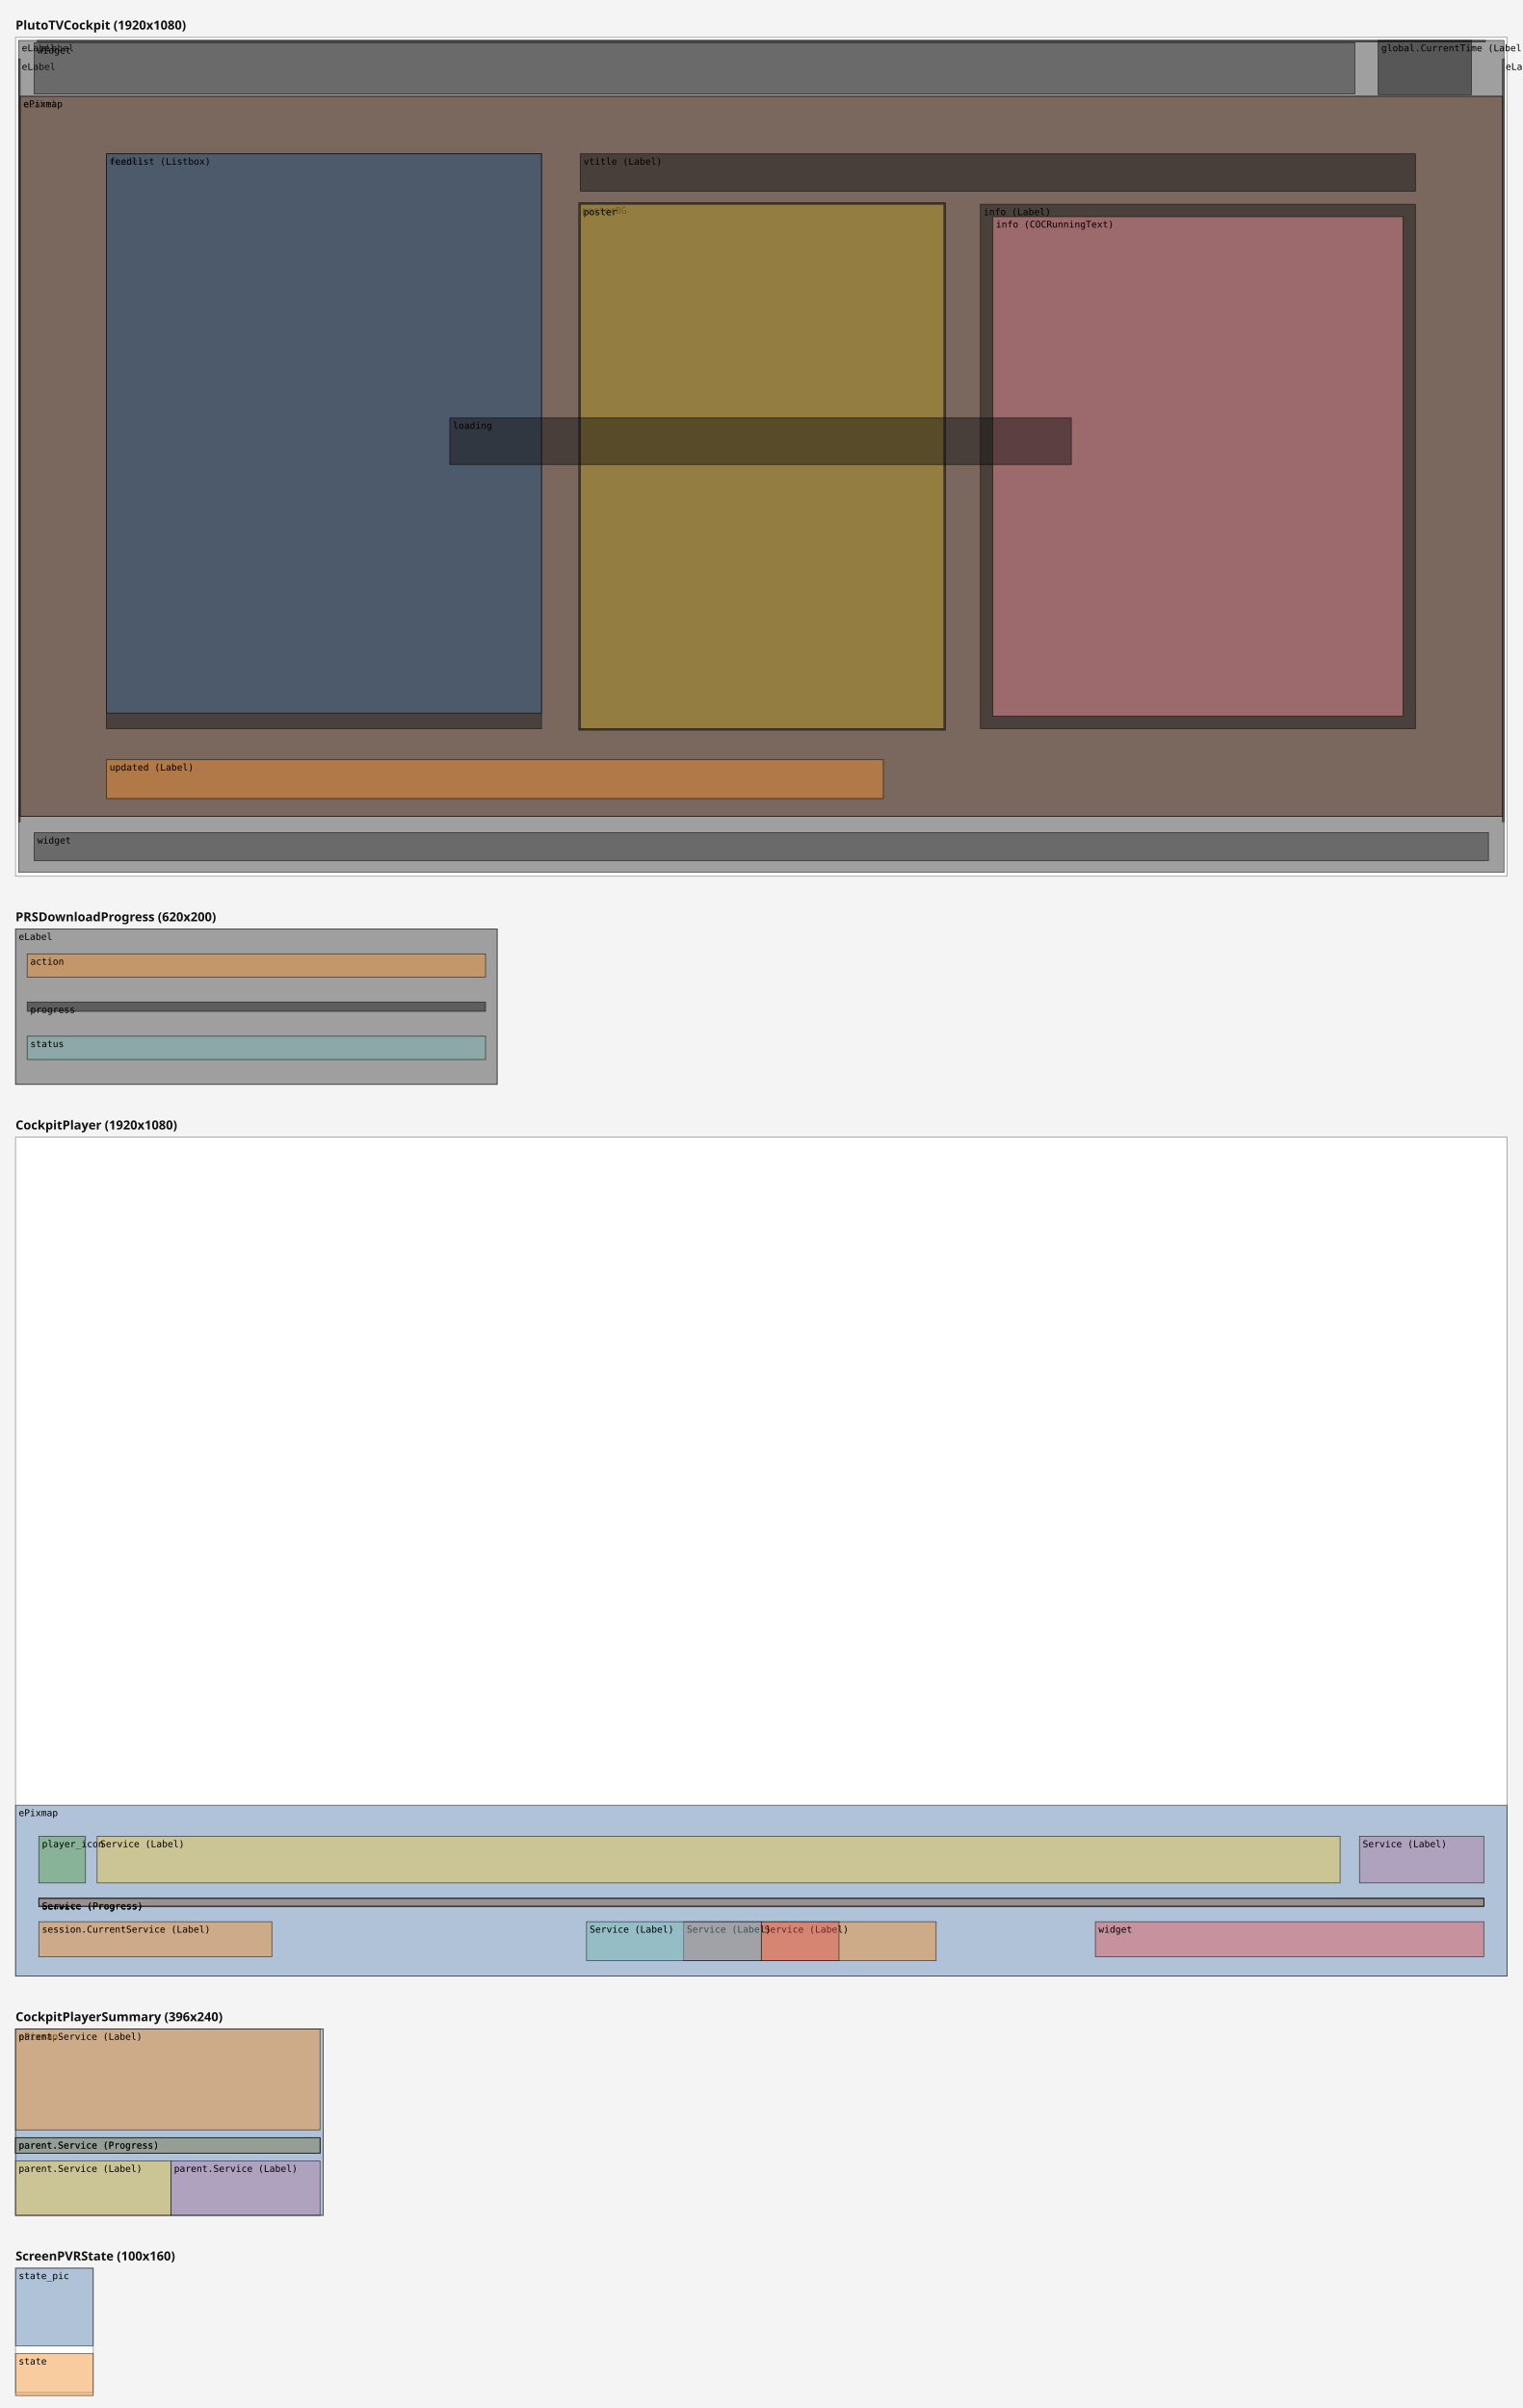
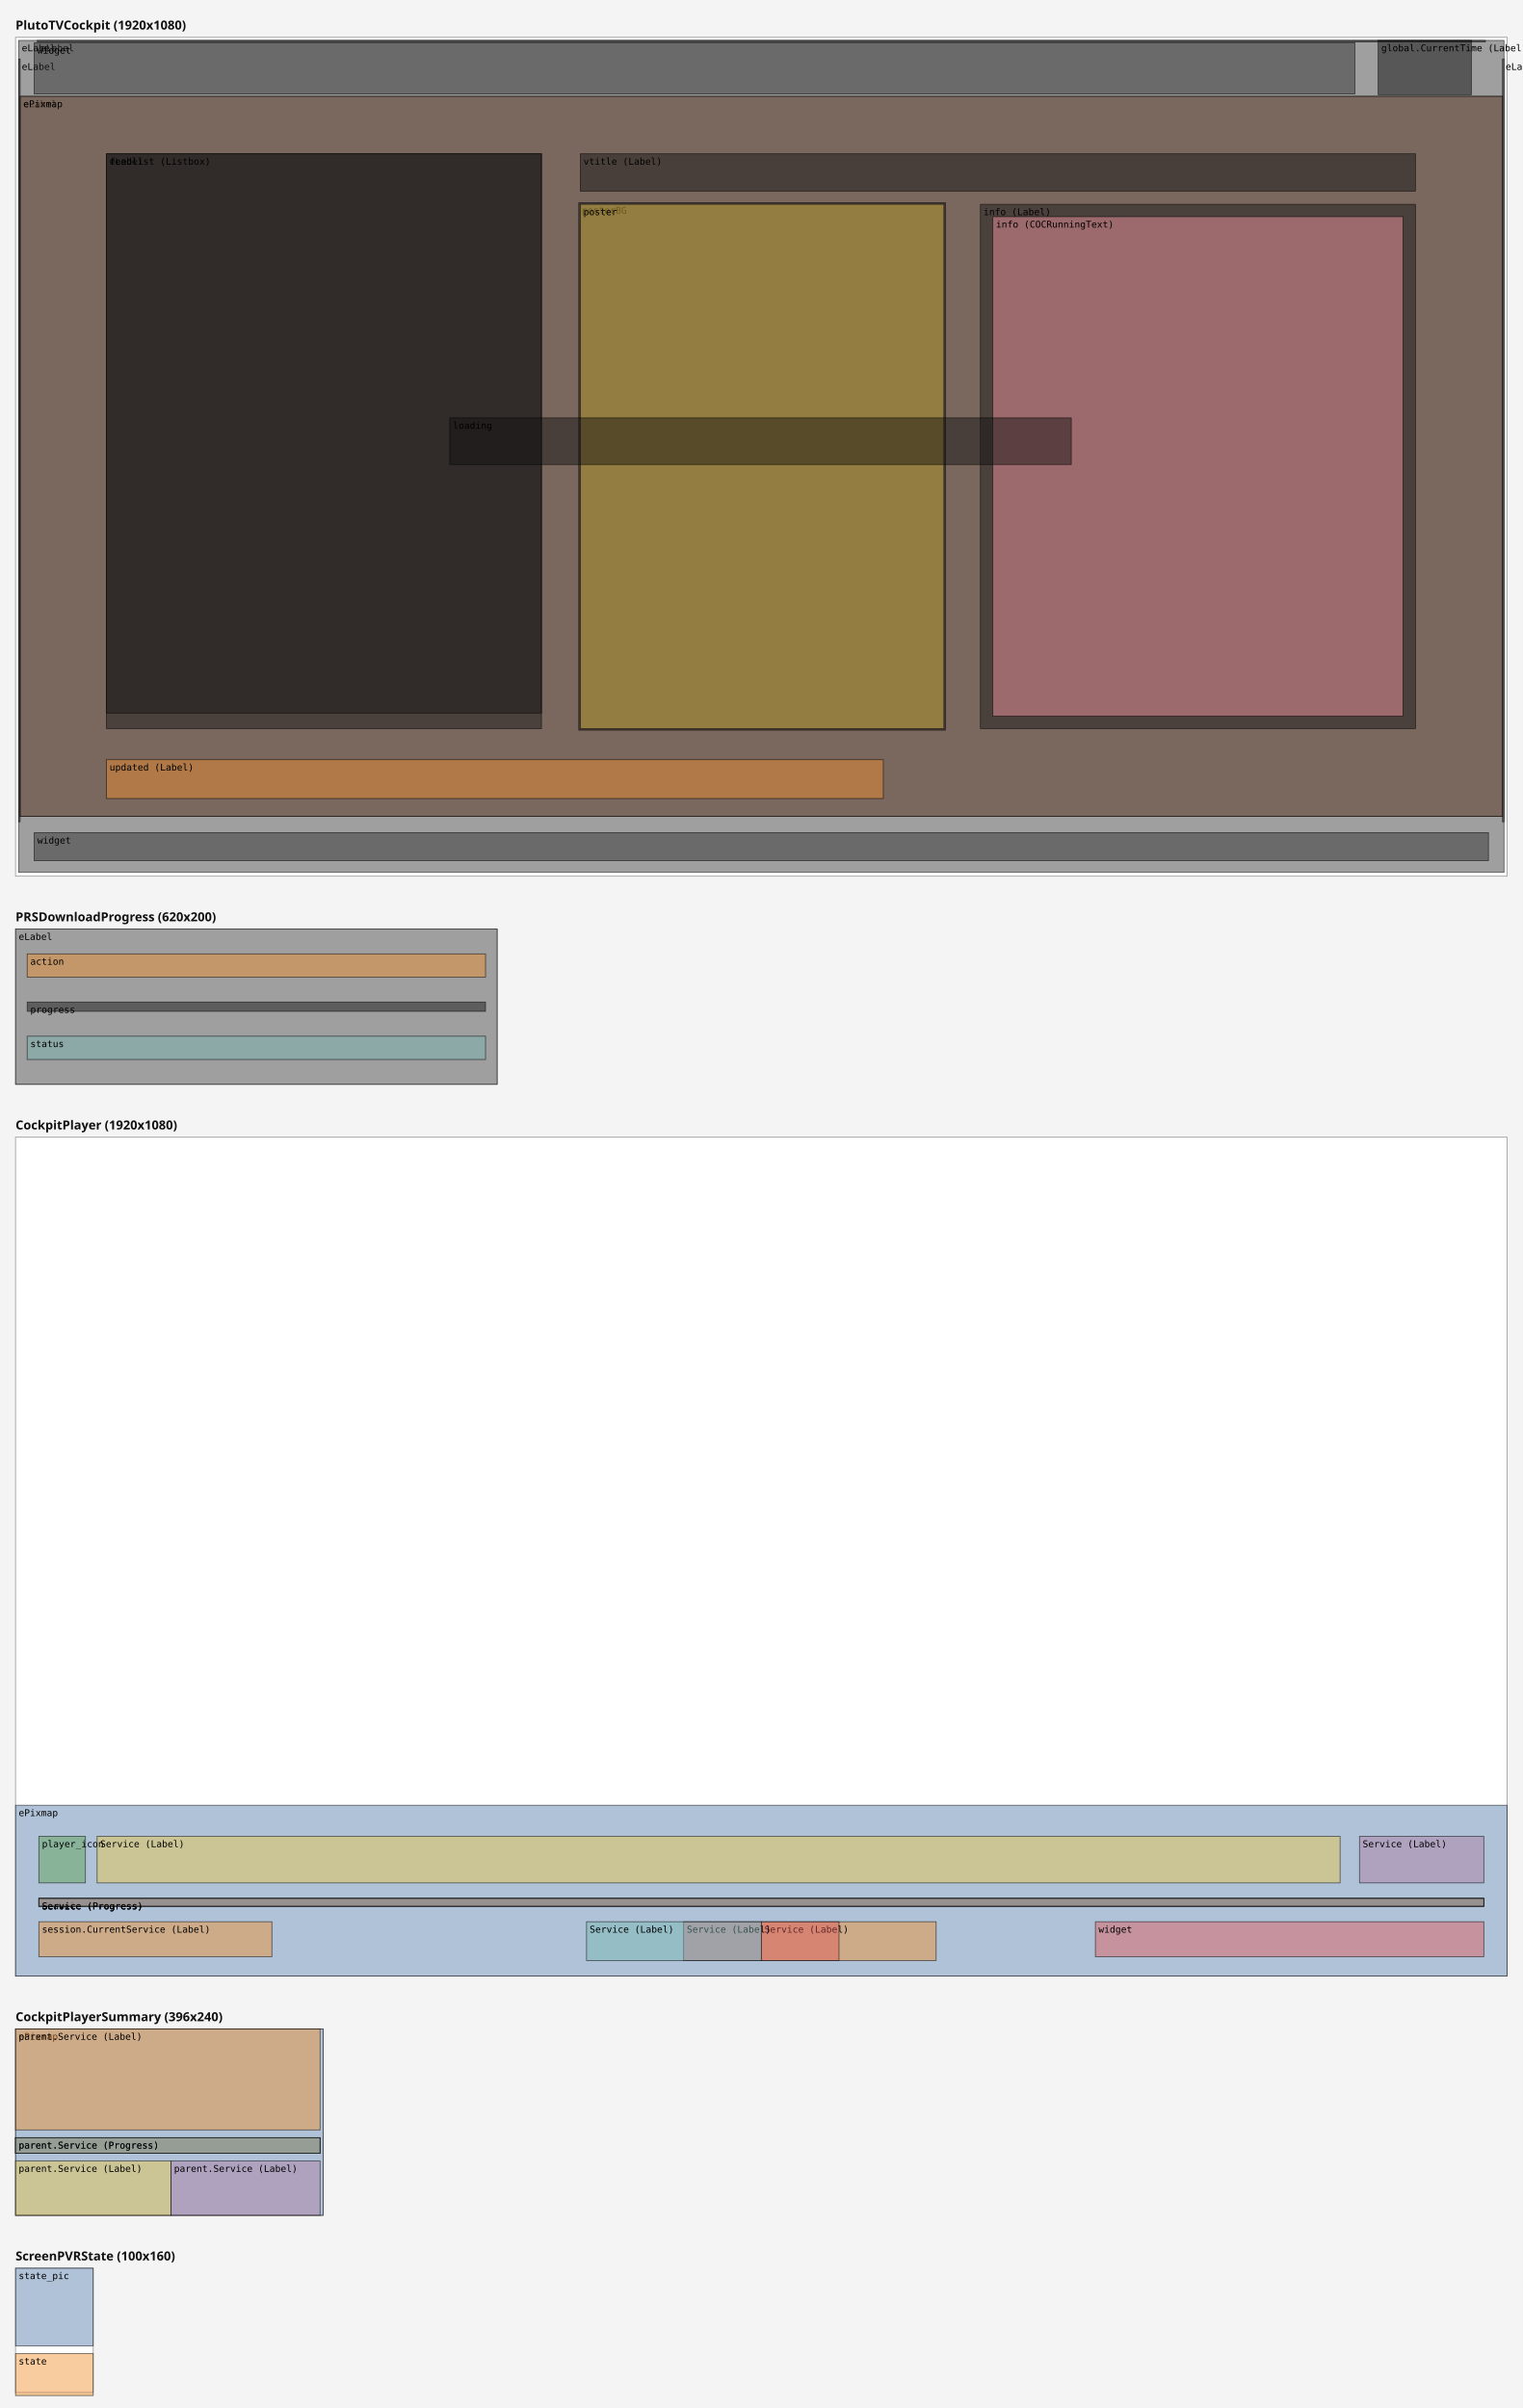
<svg xmlns="http://www.w3.org/2000/svg" width="1960" height="3100" viewBox="0 0 1960 3100">
  <rect x="0" y="0" width="1960" height="3100" fill="#f4f4f4" />
  <text x="20" y="38" font-family="sans-serif" font-size="16" font-weight="bold" fill="#111111">PlutoTVCockpit (1920x1080)</text>
  <g data-screen="0" transform="translate(20,48)">
    <rect x="0" y="0" width="1920" height="1080" fill="#ffffff" stroke="#999999" stroke-width="1" />
    <g>
      <rect data-ref="0:0" x="4" y="4" width="1912" height="1071" fill="#2c2c2c" fill-opacity="0.45" stroke="#000000" stroke-opacity="0.6" stroke-width="1" />
      <text x="8" y="18" font-family="monospace" font-size="12" fill="#000000">eLabel</text>
    </g>
    <g>
      <rect data-ref="0:1" x="6" y="76" width="1908" height="927" fill="#121212" fill-opacity="0.45" stroke="#000000" stroke-opacity="0.6" stroke-width="1" />
      <text x="10" y="90" font-family="monospace" font-size="12" fill="#000000">eLabel</text>
    </g>
    <g>
      <rect data-ref="0:2" x="28" y="4" width="1864" height="2" fill="#2c2c2c" fill-opacity="0.45" stroke="#000000" stroke-opacity="0.6" stroke-width="1" />
      <text x="32" y="18" font-family="monospace" font-size="12" fill="#000000">eLabel</text>
    </g>
    <g>
      <rect data-ref="0:3" x="4" y="28" width="2" height="982" fill="#2c2c2c" fill-opacity="0.45" stroke="#000000" stroke-opacity="0.6" stroke-width="1" />
      <text x="8" y="42" font-family="monospace" font-size="12" fill="#000000">eLabel</text>
    </g>
    <g>
      <rect data-ref="0:4" x="1914" y="28" width="2" height="982" fill="#2c2c2c" fill-opacity="0.45" stroke="#000000" stroke-opacity="0.6" stroke-width="1" />
      <text x="1918" y="42" font-family="monospace" font-size="12" fill="#000000">eLabel</text>
    </g>
    <g>
      <rect data-ref="0:8" x="6" y="76" width="1908" height="927" fill="#9c755f" fill-opacity="0.45" stroke="#000000" stroke-opacity="0.6" stroke-width="1" />
      <text x="10" y="90" font-family="monospace" font-size="12" fill="#000000">ePixmap</text>
    </g>
    <g>
      <rect data-ref="0:5" x="24" y="7" width="1700" height="66" fill="#2c2c2c" fill-opacity="0.45" stroke="#000000" stroke-opacity="0.6" stroke-width="1" />
      <text x="28" y="21" font-family="monospace" font-size="12" fill="#000000">widget</text>
    </g>
    <g>
      <rect data-ref="0:9" x="117" y="150" width="560" height="740" fill="#121212" fill-opacity="0.45" stroke="#000000" stroke-opacity="0.6" stroke-width="1" />
      <text x="121" y="164" font-family="monospace" font-size="12" fill="#000000">eLabel</text>
    </g>
    <g>
      <rect data-ref="0:14" x="725" y="213" width="472" height="679" fill="#0e0e0e" fill-opacity="0.45" stroke="#000000" stroke-opacity="0.6" stroke-width="1" />
      <text x="729" y="227" font-family="monospace" font-size="12" fill="#000000">posterBG</text>
    </g>
    <g>
      <rect data-ref="0:16" x="1242" y="215" width="560" height="675" fill="#121212" fill-opacity="0.45" stroke="#000000" stroke-opacity="0.6" stroke-width="1" />
      <text x="1246" y="229" font-family="monospace" font-size="12" fill="#000000">info (Label)</text>
    </g>
    <g>
-       <rect data-ref="0:10" x="117" y="150" width="560" height="720" fill="#4e79a7" fill-opacity="0.45" stroke="#000000" stroke-opacity="0.6" stroke-width="1" />
+       <rect data-ref="0:10" x="117" y="150" width="560" height="720" fill="#121212" fill-opacity="0.45" stroke="#000000" stroke-opacity="0.6" stroke-width="1" />
      <text x="121" y="164" font-family="monospace" font-size="12" fill="#000000">feedlist (Listbox)</text>
    </g>
    <g>
      <rect data-ref="0:11" x="117" y="930" width="1000" height="50" fill="#f28e2b" fill-opacity="0.45" stroke="#000000" stroke-opacity="0.6" stroke-width="1" />
      <text x="121" y="944" font-family="monospace" font-size="12" fill="#000000">updated (Label)</text>
    </g>
    <g>
      <rect data-ref="0:13" x="727" y="150" width="1075" height="48" fill="#0e0e0e" fill-opacity="0.45" stroke="#000000" stroke-opacity="0.6" stroke-width="1" />
      <text x="731" y="164" font-family="monospace" font-size="12" fill="#000000">vtitle (Label)</text>
    </g>
    <g>
      <rect data-ref="0:15" x="727" y="215" width="468" height="675" fill="#edc948" fill-opacity="0.45" stroke="#000000" stroke-opacity="0.6" stroke-width="1" />
      <text x="731" y="229" font-family="monospace" font-size="12" fill="#000000">poster</text>
    </g>
    <g>
      <rect data-ref="0:17" x="1258" y="231" width="528" height="643" fill="#ff9da7" fill-opacity="0.45" stroke="#000000" stroke-opacity="0.6" stroke-width="1" />
      <text x="1262" y="245" font-family="monospace" font-size="12" fill="#000000">info (COCRunningText)</text>
    </g>
    <g>
      <rect data-ref="0:7" x="24" y="1024" width="1872" height="36" fill="#2c2c2c" fill-opacity="0.45" stroke="#000000" stroke-opacity="0.6" stroke-width="1" />
      <text x="28" y="1038" font-family="monospace" font-size="12" fill="#000000">widget</text>
    </g>
    <g>
      <rect data-ref="0:12" x="559" y="490" width="800" height="60" fill="#0e0e0e" fill-opacity="0.45" stroke="#000000" stroke-opacity="0.6" stroke-width="1" />
      <text x="563" y="504" font-family="monospace" font-size="12" fill="#000000">loading</text>
    </g>
    <g>
      <rect data-ref="0:6" x="1754" y="4" width="120" height="70" fill="#000000" fill-opacity="0.45" stroke="#000000" stroke-opacity="0.6" stroke-width="1" />
      <text x="1758" y="18" font-family="monospace" font-size="12" fill="#000000">global.CurrentTime (Label)</text>
    </g>
  </g>
  <text x="20" y="1186" font-family="sans-serif" font-size="16" font-weight="bold" fill="#111111">PRSDownloadProgress (620x200)</text>
  <g data-screen="1" transform="translate(20,1196)">
    <rect x="0" y="0" width="620" height="200" fill="#ffffff" stroke="#999999" stroke-width="1" />
    <g>
      <rect data-ref="1:0" x="0" y="0" width="620" height="200" fill="#2c2c2c" fill-opacity="0.45" stroke="#000000" stroke-opacity="0.6" stroke-width="1" />
      <text x="4" y="14" font-family="monospace" font-size="12" fill="#000000">eLabel</text>
    </g>
    <g>
      <rect data-ref="1:1" x="15" y="32" width="590" height="30" fill="#f28e2b" fill-opacity="0.45" stroke="#000000" stroke-opacity="0.6" stroke-width="1" />
      <text x="19" y="46" font-family="monospace" font-size="12" fill="#000000">action</text>
    </g>
    <g>
      <rect data-ref="1:3" x="15" y="138" width="590" height="30" fill="#76b7b2" fill-opacity="0.45" stroke="#000000" stroke-opacity="0.6" stroke-width="1" />
      <text x="19" y="152" font-family="monospace" font-size="12" fill="#000000">status</text>
    </g>
    <g>
      <rect data-ref="1:2" x="15" y="94" width="590" height="12" fill="#0e0e0e" fill-opacity="0.45" stroke="#000000" stroke-opacity="0.6" stroke-width="1" />
      <text x="19" y="108" font-family="monospace" font-size="12" fill="#000000">progress</text>
    </g>
  </g>
  <text x="20" y="1454" font-family="sans-serif" font-size="16" font-weight="bold" fill="#111111">CockpitPlayer (1920x1080)</text>
  <g data-screen="2" transform="translate(20,1464)">
    <rect x="0" y="0" width="1920" height="1080" fill="#ffffff" stroke="#999999" stroke-width="1" />
    <g>
      <rect data-ref="2:0" x="0" y="860" width="1920" height="220" fill="#4e79a7" fill-opacity="0.45" stroke="#000000" stroke-opacity="0.6" stroke-width="1" />
      <text x="4" y="874" font-family="monospace" font-size="12" fill="#000000">ePixmap</text>
    </g>
    <g>
      <rect data-ref="2:1" x="960" y="1010" width="225" height="50" fill="#f28e2b" fill-opacity="0.45" stroke="#000000" stroke-opacity="0.6" stroke-width="1" />
      <text x="964" y="1024" font-family="monospace" font-size="12" fill="#000000">Service (Label)</text>
    </g>
    <g>
      <rect data-ref="2:2" x="860" y="1010" width="200" height="50" fill="#e15759" fill-opacity="0.45" stroke="#000000" stroke-opacity="0.6" stroke-width="1" />
      <text x="864" y="1024" font-family="monospace" font-size="12" fill="#000000">Service (Label)</text>
    </g>
    <g>
      <rect data-ref="2:3" x="735" y="1010" width="225" height="50" fill="#76b7b2" fill-opacity="0.45" stroke="#000000" stroke-opacity="0.6" stroke-width="1" />
      <text x="739" y="1024" font-family="monospace" font-size="12" fill="#000000">Service (Label)</text>
    </g>
    <g>
      <rect data-ref="2:5" x="105" y="900" width="1600" height="60" fill="#edc948" fill-opacity="0.45" stroke="#000000" stroke-opacity="0.6" stroke-width="1" />
      <text x="109" y="914" font-family="monospace" font-size="12" fill="#000000">Service (Label)</text>
    </g>
    <g>
      <rect data-ref="2:6" x="1730" y="900" width="160" height="60" fill="#b07aa1" fill-opacity="0.45" stroke="#000000" stroke-opacity="0.6" stroke-width="1" />
      <text x="1734" y="914" font-family="monospace" font-size="12" fill="#000000">Service (Label)</text>
    </g>
    <g>
      <rect data-ref="2:7" x="30" y="980" width="1860" height="10" fill="#2c2c2c" fill-opacity="0.45" stroke="#000000" stroke-opacity="0.6" stroke-width="1" />
      <text x="34" y="994" font-family="monospace" font-size="12" fill="#000000">eLabel</text>
    </g>
    <g>
      <rect data-ref="2:10" x="30" y="980" width="1860" height="10" fill="#4e79a7" fill-opacity="0.45" stroke="#000000" stroke-opacity="0.6" stroke-width="1" />
      <text x="34" y="994" font-family="monospace" font-size="12" fill="#000000">Service (Progress)</text>
    </g>
    <g>
      <rect data-ref="2:4" x="30" y="900" width="60" height="60" fill="#59a14f" fill-opacity="0.45" stroke="#000000" stroke-opacity="0.6" stroke-width="1" />
      <text x="34" y="914" font-family="monospace" font-size="12" fill="#000000">player_icon</text>
    </g>
    <g>
      <rect data-ref="2:8" x="30" y="980" width="1860" height="10" fill="#9c755f" fill-opacity="0.45" stroke="#000000" stroke-opacity="0.6" stroke-width="1" />
      <text x="34" y="994" font-family="monospace" font-size="12" fill="#000000">Service (Progress)</text>
    </g>
    <g>
      <rect data-ref="2:11" x="30" y="1010" width="300" height="45" fill="#f28e2b" fill-opacity="0.45" stroke="#000000" stroke-opacity="0.6" stroke-width="1" />
      <text x="34" y="1024" font-family="monospace" font-size="12" fill="#000000">session.CurrentService (Label)</text>
    </g>
    <g>
      <rect data-ref="2:9" x="30" y="980" width="1860" height="10" fill="#bab0ac" fill-opacity="0.45" stroke="#000000" stroke-opacity="0.6" stroke-width="1" />
      <text x="34" y="994" font-family="monospace" font-size="12" fill="#000000">Service (Progress)</text>
    </g>
    <g>
      <rect data-ref="2:12" x="1390" y="1010" width="500" height="45" fill="#e15759" fill-opacity="0.45" stroke="#000000" stroke-opacity="0.6" stroke-width="1" />
      <text x="1394" y="1024" font-family="monospace" font-size="12" fill="#000000">widget</text>
    </g>
  </g>
  <text x="20" y="2602" font-family="sans-serif" font-size="16" font-weight="bold" fill="#111111">CockpitPlayerSummary (396x240)</text>
  <g data-screen="3" transform="translate(20,2612)">
    <rect x="0" y="0" width="396" height="240" fill="#ffffff" stroke="#999999" stroke-width="1" />
    <g>
      <rect data-ref="3:0" x="0" y="0" width="396" height="240" fill="#4e79a7" fill-opacity="0.45" stroke="#000000" stroke-opacity="0.6" stroke-width="1" />
      <text x="4" y="14" font-family="monospace" font-size="12" fill="#000000">ePixmap</text>
    </g>
    <g>
      <rect data-ref="3:1" x="0" y="0" width="392" height="130" fill="#f28e2b" fill-opacity="0.45" stroke="#000000" stroke-opacity="0.6" stroke-width="1" />
      <text x="4" y="14" font-family="monospace" font-size="12" fill="#000000">parent.Service (Label)</text>
    </g>
    <g>
      <rect data-ref="3:5" x="0" y="170" width="200" height="70" fill="#edc948" fill-opacity="0.45" stroke="#000000" stroke-opacity="0.6" stroke-width="1" />
      <text x="4" y="184" font-family="monospace" font-size="12" fill="#000000">parent.Service (Label)</text>
    </g>
    <g>
      <rect data-ref="3:6" x="200" y="170" width="192" height="70" fill="#b07aa1" fill-opacity="0.45" stroke="#000000" stroke-opacity="0.6" stroke-width="1" />
      <text x="204" y="184" font-family="monospace" font-size="12" fill="#000000">parent.Service (Label)</text>
    </g>
    <g>
      <rect data-ref="3:4" x="0" y="140" width="392" height="20" fill="#59a14f" fill-opacity="0.45" stroke="#000000" stroke-opacity="0.6" stroke-width="1" />
      <text x="4" y="154" font-family="monospace" font-size="12" fill="#000000">parent.Service (Progress)</text>
    </g>
    <g>
      <rect data-ref="3:2" x="0" y="140" width="392" height="20" fill="#e15759" fill-opacity="0.45" stroke="#000000" stroke-opacity="0.6" stroke-width="1" />
      <text x="4" y="154" font-family="monospace" font-size="12" fill="#000000">parent.Service (Progress)</text>
    </g>
    <g>
      <rect data-ref="3:3" x="0" y="140" width="392" height="20" fill="#76b7b2" fill-opacity="0.45" stroke="#000000" stroke-opacity="0.6" stroke-width="1" />
      <text x="4" y="154" font-family="monospace" font-size="12" fill="#000000">parent.Service (Progress)</text>
    </g>
  </g>
  <text x="20" y="2910" font-family="sans-serif" font-size="16" font-weight="bold" fill="#111111">ScreenPVRState (100x160)</text>
  <g data-screen="4" transform="translate(20,2920)">
    <rect x="0" y="0" width="100" height="160" fill="#ffffff" stroke="#999999" stroke-width="1" />
    <g>
      <rect data-ref="4:0" x="0" y="0" width="100" height="100" fill="#4e79a7" fill-opacity="0.45" stroke="#000000" stroke-opacity="0.6" stroke-width="1" />
      <text x="4" y="14" font-family="monospace" font-size="12" fill="#000000">state_pic</text>
    </g>
    <g>
      <rect data-ref="4:1" x="0" y="110" width="100" height="54" fill="#f28e2b" fill-opacity="0.45" stroke="#000000" stroke-opacity="0.6" stroke-width="1" />
      <text x="4" y="124" font-family="monospace" font-size="12" fill="#000000">state</text>
    </g>
  </g>
</svg>
